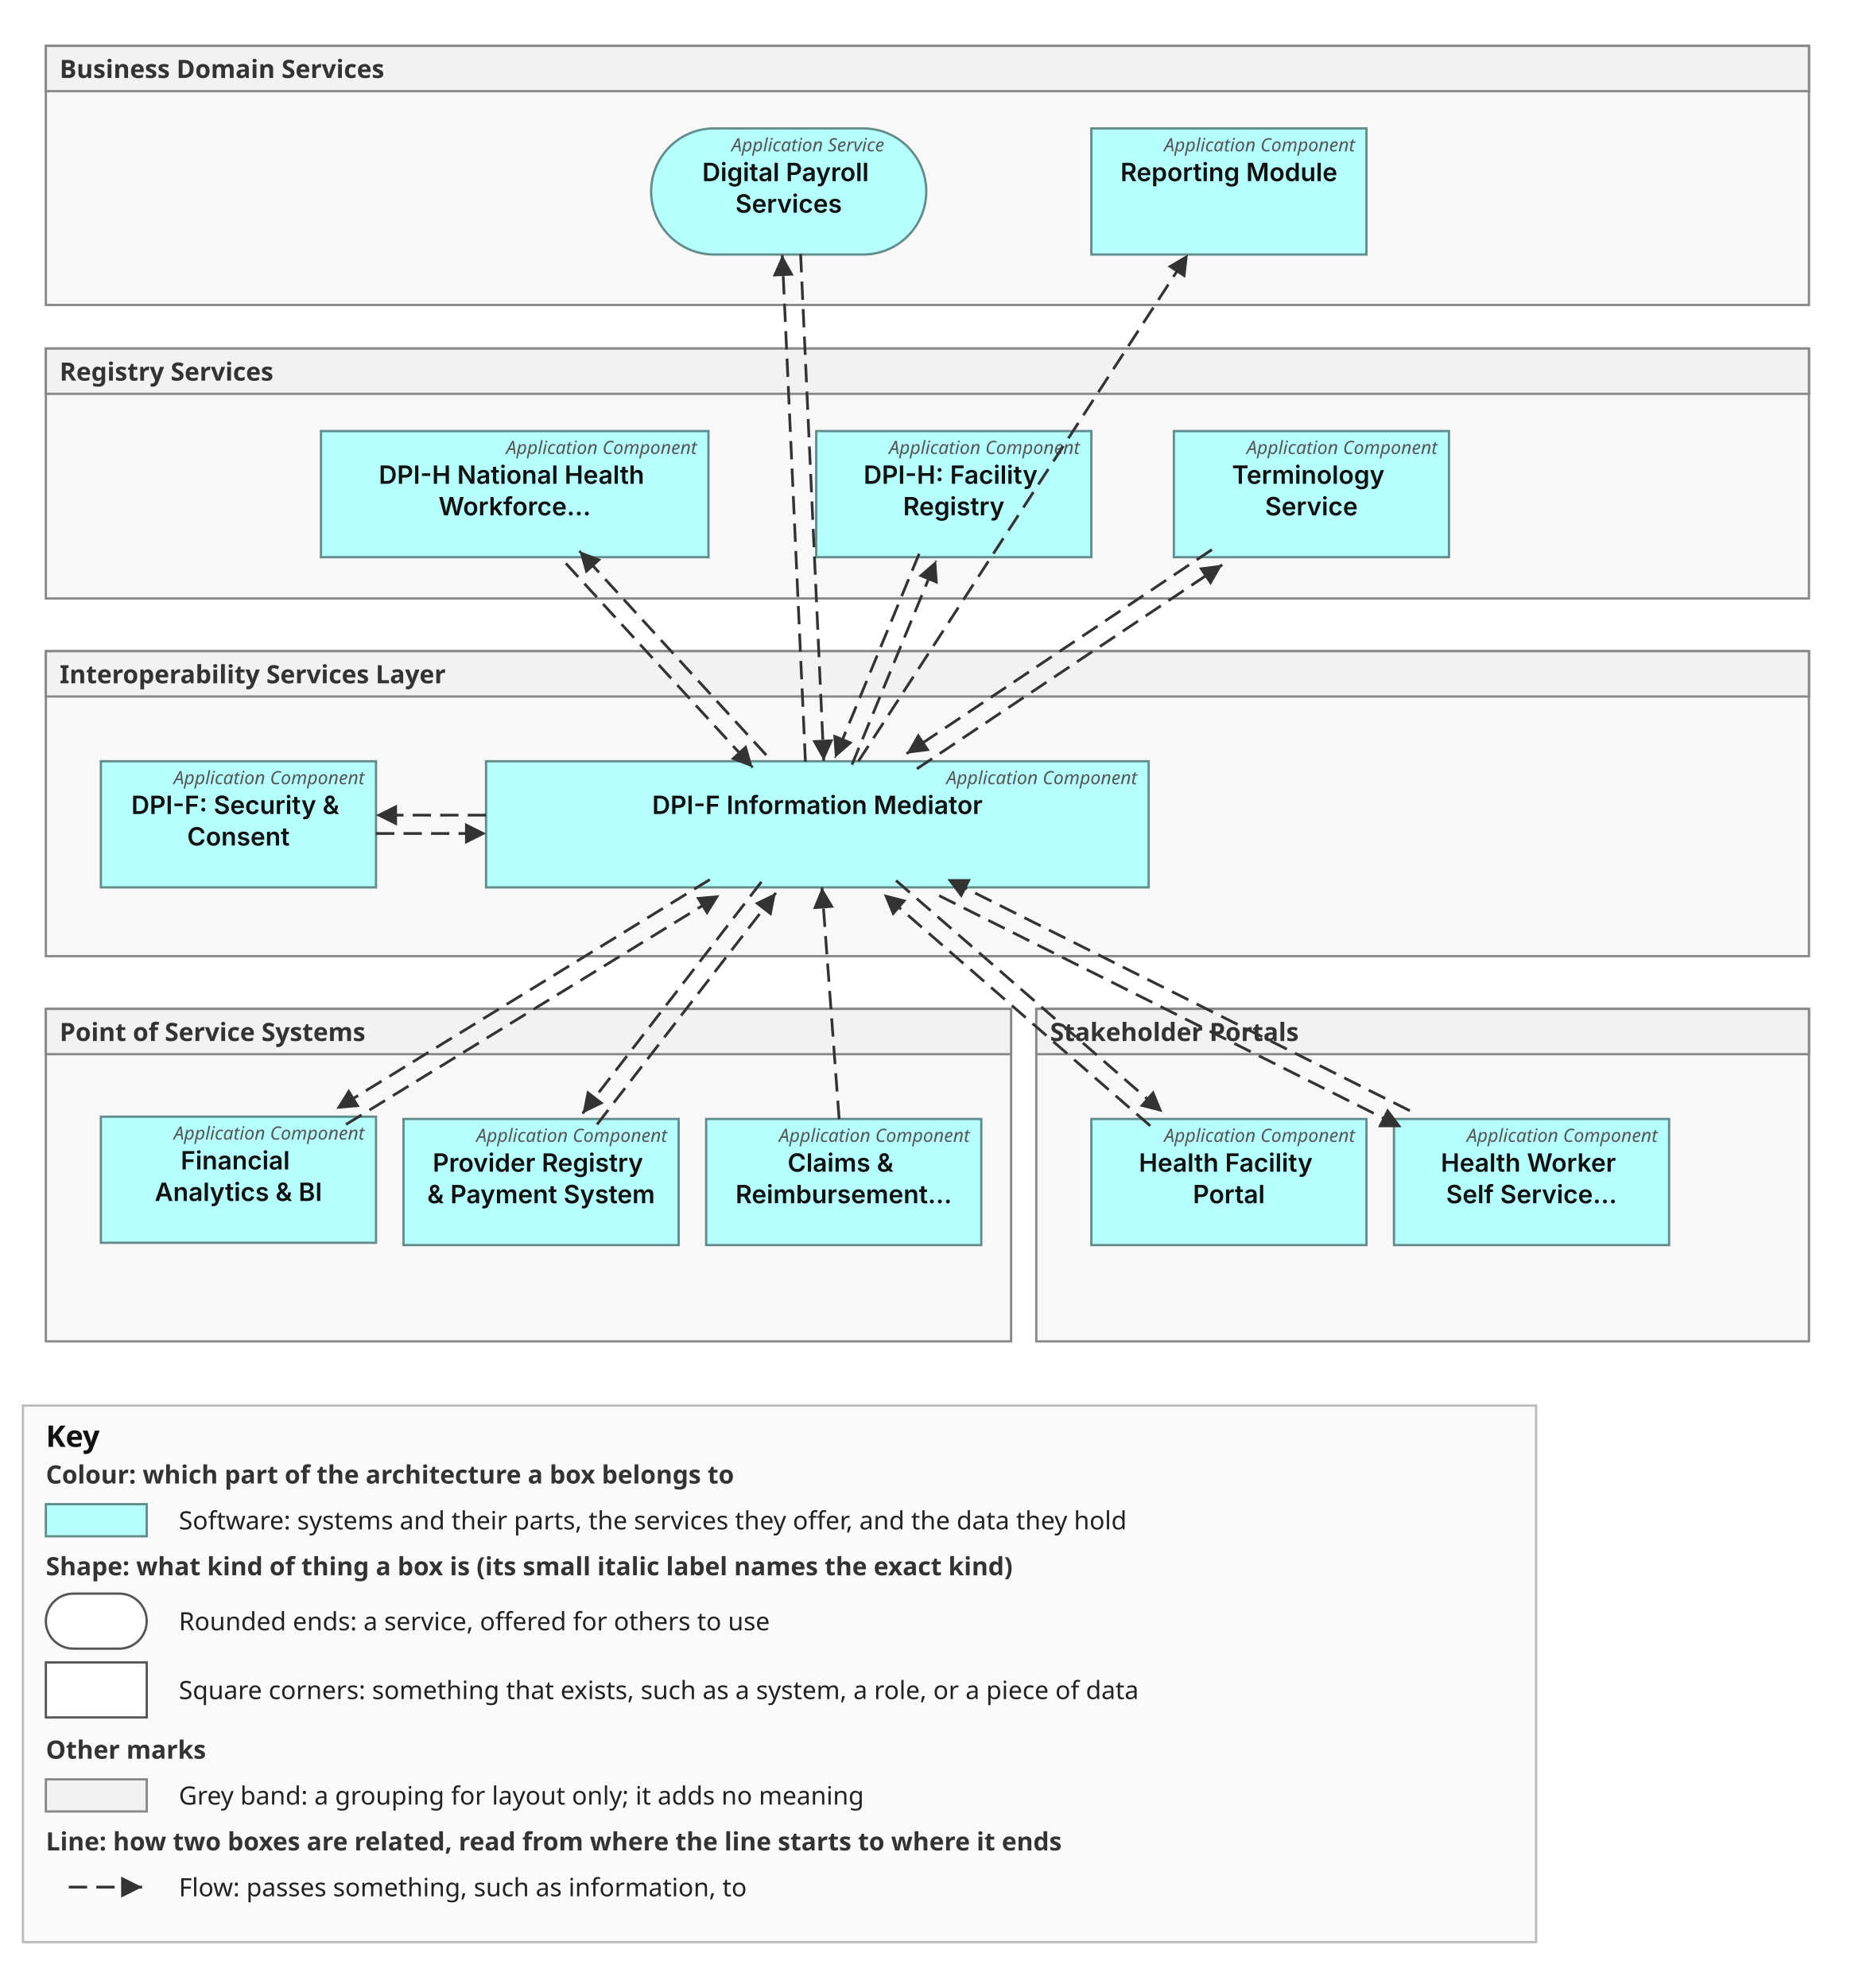
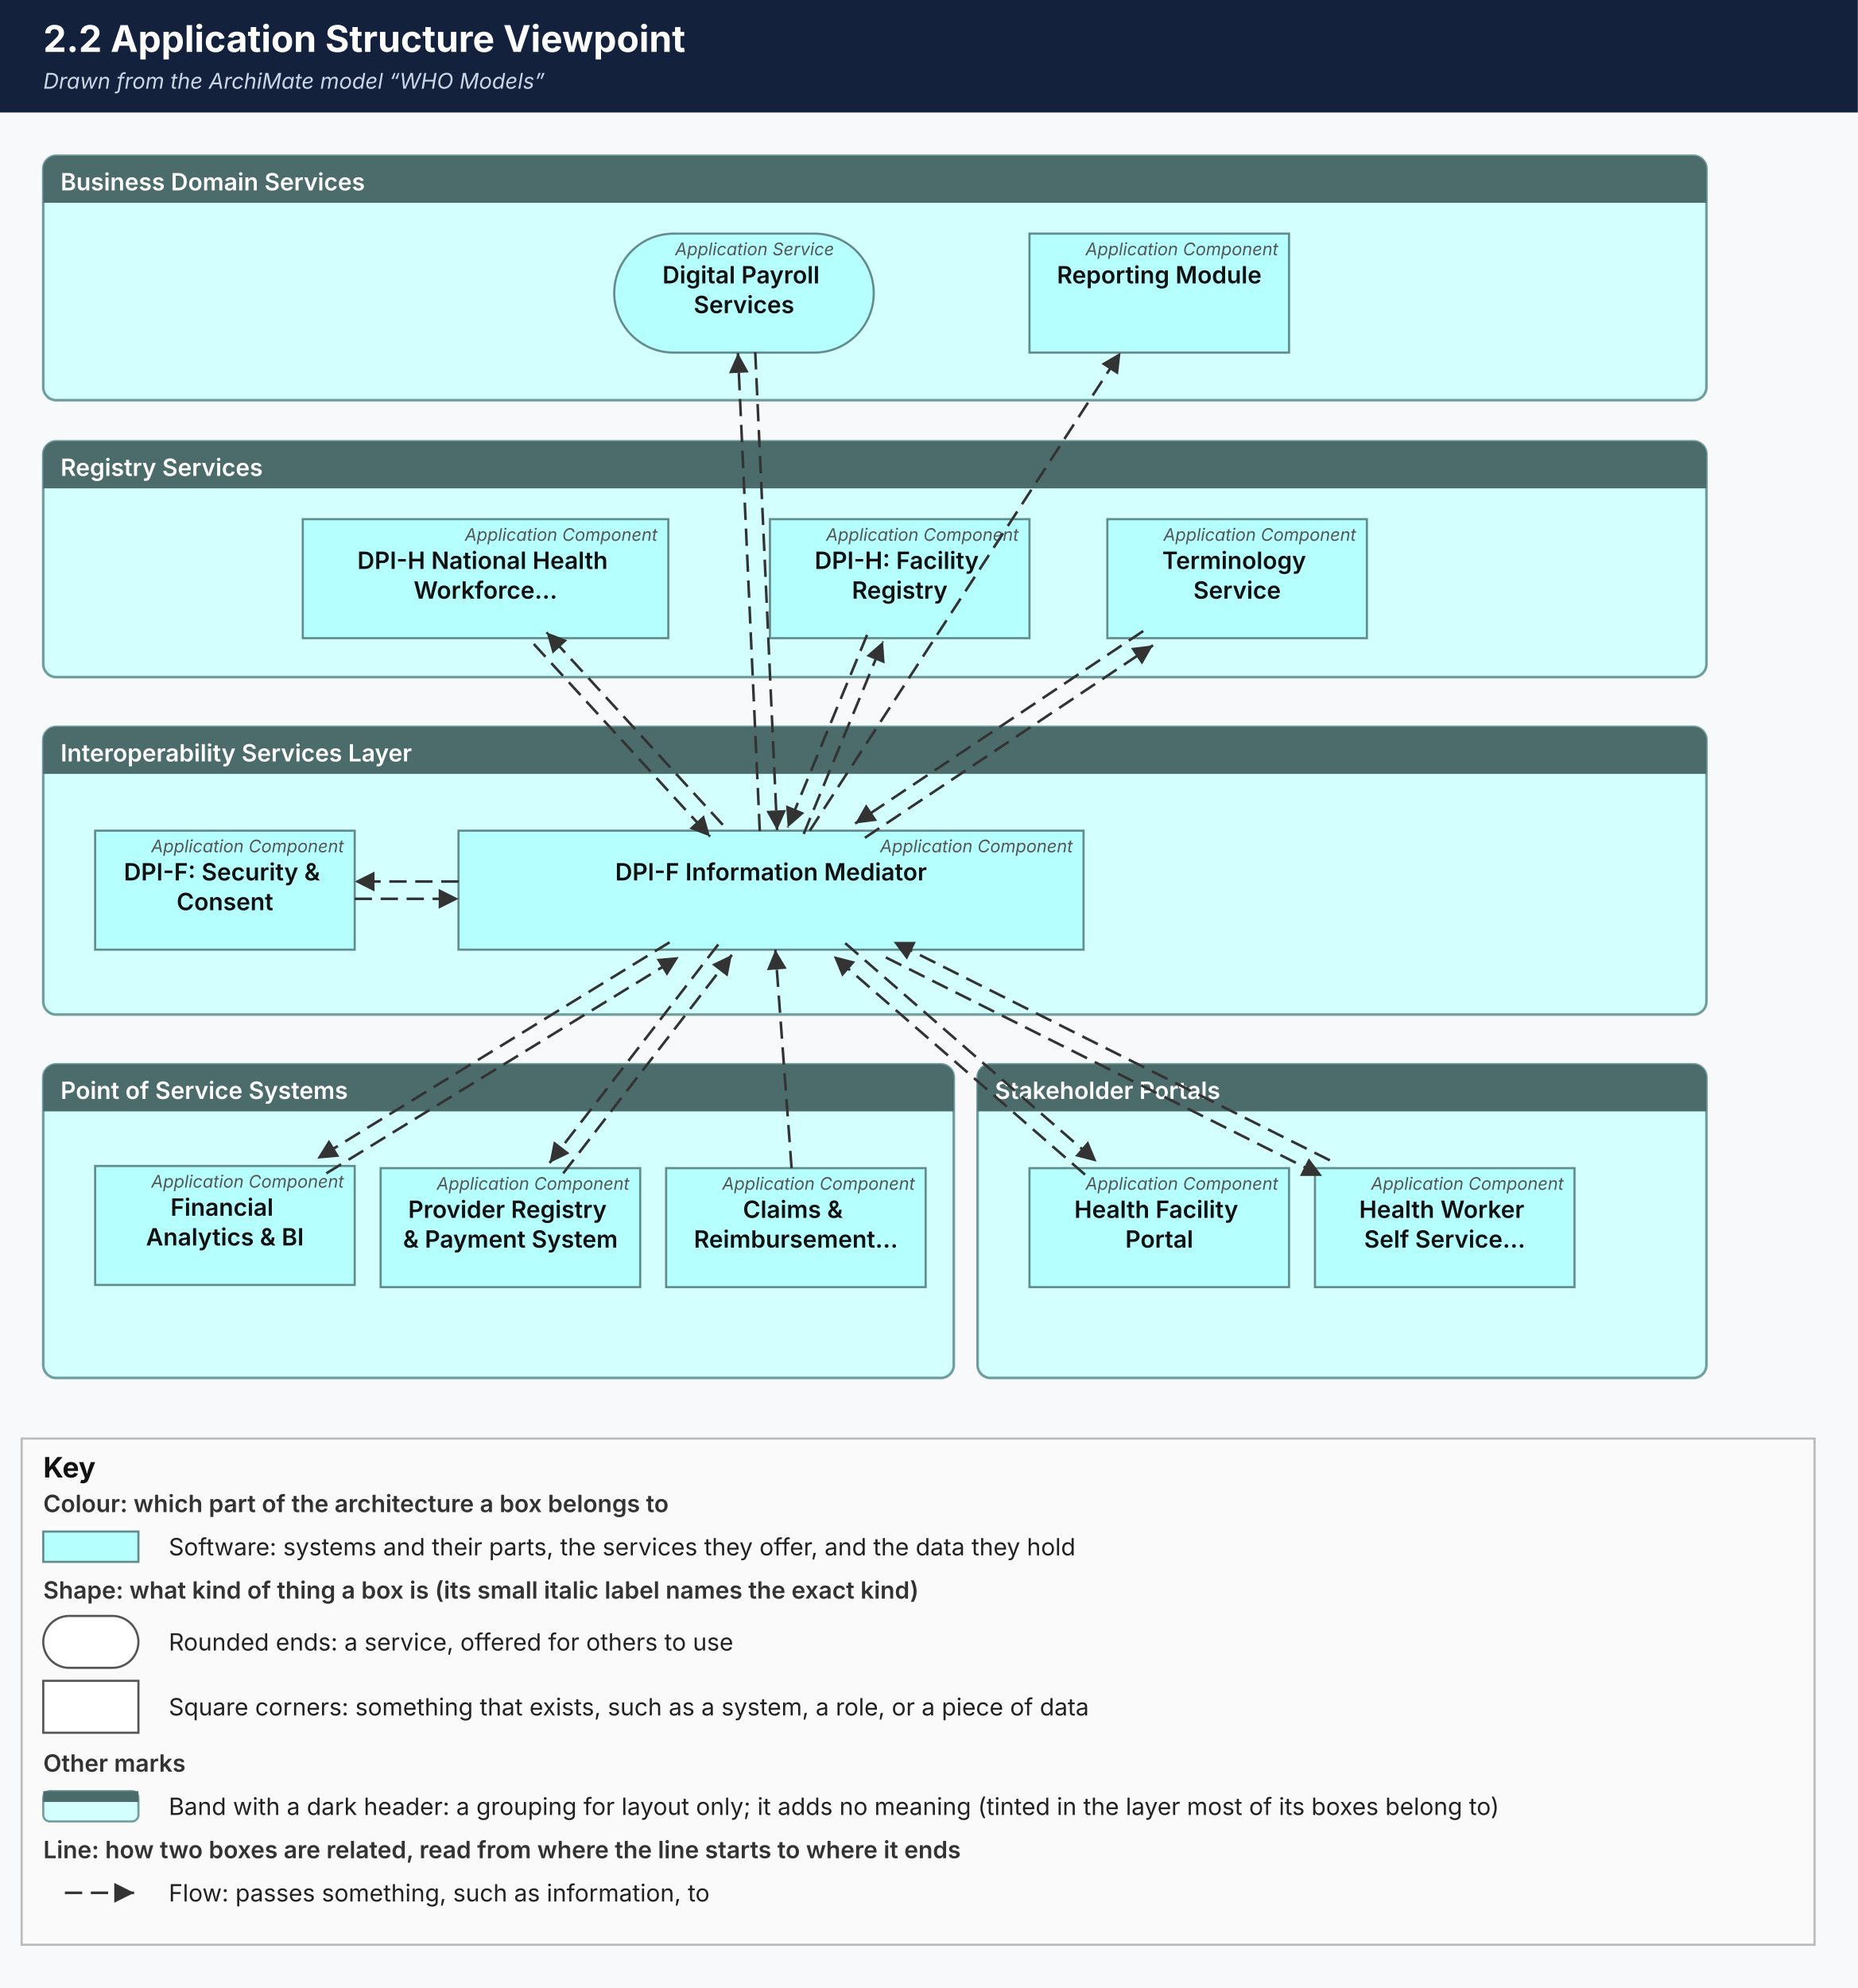
- <svg xmlns="http://www.w3.org/2000/svg" viewBox="28 16 809 867" width="809" height="867" role="img" aria-labelledby="av-title">
+ <svg xmlns="http://www.w3.org/2000/svg" viewBox="28 -36 859 919" width="859" height="919" role="img" aria-labelledby="av-title">
  <style>
- .av-name{font:600 11px system-ui,-apple-system,"Segoe UI",sans-serif;fill:#111}
- .av-type{font:italic 8px system-ui,sans-serif;fill:#555}
- .av-group{font:600 11px system-ui,sans-serif;fill:#333}
- .av-note{font:10px system-ui,sans-serif;fill:#222}
- .av-key{font:11px system-ui,sans-serif;fill:#222}
- .av-keyh{font:600 11px system-ui,sans-serif;fill:#333}
- .av-keyt{font:700 13px system-ui,sans-serif;fill:#111}
- .av-rel{font:9px system-ui,sans-serif;fill:#333;paint-order:stroke;stroke:#fff;stroke-width:3px}
+ .av-name{font:600 11px Inter, "Segoe UI", system-ui, -apple-system, Helvetica, Arial, sans-serif;fill:#111}
+ .av-type{font:italic 8px Inter, "Segoe UI", system-ui, -apple-system, Helvetica, Arial, sans-serif;fill:#555}
+ .av-group{font:600 11px Inter, "Segoe UI", system-ui, -apple-system, Helvetica, Arial, sans-serif;fill:#333}
+ .av-note{font:10px Inter, "Segoe UI", system-ui, -apple-system, Helvetica, Arial, sans-serif;fill:#222}
+ .av-key{font:11px Inter, "Segoe UI", system-ui, -apple-system, Helvetica, Arial, sans-serif;fill:#222}
+ .av-keyh{font:600 11px Inter, "Segoe UI", system-ui, -apple-system, Helvetica, Arial, sans-serif;fill:#333}
+ .av-keyt{font:700 13px Inter, "Segoe UI", system-ui, -apple-system, Helvetica, Arial, sans-serif;fill:#111}
+ .av-rel{font:9px Inter, "Segoe UI", system-ui, -apple-system, Helvetica, Arial, sans-serif;fill:#333;paint-order:stroke;stroke:#fff;stroke-width:3px}
a:hover rect,a:hover polygon,a:focus rect,a:focus polygon{stroke:#06c;stroke-width:2.5}
</style>
  <defs>
    <marker id="arrow-open" viewBox="0 0 12 12" refX="11" refY="6" markerWidth="11" markerHeight="11" orient="auto-start-reverse" markerUnits="userSpaceOnUse">
      <path d="M1 1 L11 6 L1 11" fill="none" stroke="#333" stroke-width="1.3" />
    </marker>
    <marker id="arrow-filled" viewBox="0 0 12 12" refX="11" refY="6" markerWidth="11" markerHeight="11" orient="auto-start-reverse" markerUnits="userSpaceOnUse">
      <path d="M1 1 L11 6 L1 11 Z" fill="#333" />
    </marker>
    <marker id="arrow-small" viewBox="0 0 10 10" refX="9" refY="5" markerWidth="8" markerHeight="8" orient="auto-start-reverse" markerUnits="userSpaceOnUse">
      <path d="M1 1 L9 5 L1 9" fill="none" stroke="#333" stroke-width="1.2" />
    </marker>
    <marker id="triangle-hollow" viewBox="0 0 14 14" refX="13" refY="7" markerWidth="13" markerHeight="13" orient="auto-start-reverse" markerUnits="userSpaceOnUse">
      <path d="M1 1 L13 7 L1 13 Z" fill="#fff" stroke="#333" stroke-width="1.2" />
    </marker>
    <marker id="diamond-filled" viewBox="0 0 16 10" refX="1" refY="5" markerWidth="16" markerHeight="10" orient="auto-start-reverse" markerUnits="userSpaceOnUse">
      <path d="M1 5 L8 1 L15 5 L8 9 Z" fill="#333" />
    </marker>
    <marker id="diamond-hollow" viewBox="0 0 16 10" refX="1" refY="5" markerWidth="16" markerHeight="10" orient="auto-start-reverse" markerUnits="userSpaceOnUse">
      <path d="M1 5 L8 1 L15 5 L8 9 Z" fill="#fff" stroke="#333" stroke-width="1.2" />
    </marker>
    <marker id="dot" viewBox="0 0 8 8" refX="4" refY="4" markerWidth="7" markerHeight="7" orient="auto" markerUnits="userSpaceOnUse">
      <circle cx="4" cy="4" r="3.2" fill="#333" />
    </marker>
    <pattern id="missing" width="8" height="8" patternUnits="userSpaceOnUse" patternTransform="rotate(45)">
      <rect width="8" height="8" fill="#fff" />
      <line x1="0" y1="0" x2="0" y2="8" stroke="#d33" stroke-width="2" />
    </pattern>
  </defs>
-   <rect x="28" y="16" width="809" height="867" fill="#fff" />
-   <g class="av-g">
-     <rect x="48" y="456" width="421" height="145" fill="#f2f2f2" fill-opacity=".55" stroke="#888" />
-     <rect x="48" y="456" width="421" height="19.75" fill="#f2f2f2" stroke="#888" />
-     <text class="av-group" x="54" y="470">Point of Service Systems</text>
+   <rect x="28" y="-36" width="859" height="919" fill="#f8f9fb" />
+   <rect x="28" y="-36" width="859" height="52" fill="#14213d" />
+   <text x="48" y="-12" style="font:700 17px Inter, &quot;Segoe UI&quot;, system-ui, -apple-system, Helvetica, Arial, sans-serif;fill:#fff">2.2 Application Structure Viewpoint</text>
+   <text x="48" y="5" style="font:italic 10px Inter, &quot;Segoe UI&quot;, system-ui, -apple-system, Helvetica, Arial, sans-serif;fill:#c9d6e6">Drawn from the ArchiMate model “WHO Models”</text>
+   <g class="av-g">
+     <rect x="48" y="456" width="421" height="145" rx="6" fill="#d3ffff" stroke="#709e9e" stroke-width="1.2" />
+     <path d="M48 462 a6 6 0 0 1 6 -6 h409 a6 6 0 0 1 6 6 v15.75 h-421 z" fill="#4c6b6b" />
+     <text class="av-group" x="56" y="472" style="fill:#fff">Point of Service Systems</text>
  </g>
  <a href="../../../en/dpi-h-ra/archimate/0.2.0-draft.1/elements/financial-analytics-bi/" target="_top">
    <rect x="72" y="503" width="120" height="55" fill="#b5ffff" stroke="#648c8c" stroke-width="1" />
    <text class="av-type" x="187" y="513" text-anchor="end">Application Component</text>
    <text class="av-name" x="132" y="526" text-anchor="middle">
      <tspan x="132" dy="0">Financial</tspan>
      <tspan x="132" dy="13.75">Analytics &amp; BI</tspan>
    </text>
  </a>
  <a href="../../../en/dpi-h-ra/archimate/0.2.0-draft.1/elements/provider-registry-payment-system/" target="_top">
    <rect x="204" y="504" width="120" height="55" fill="#b5ffff" stroke="#648c8c" stroke-width="1" />
    <text class="av-type" x="319" y="514" text-anchor="end">Application Component</text>
    <text class="av-name" x="264" y="527" text-anchor="middle">
      <tspan x="264" dy="0">Provider Registry</tspan>
      <tspan x="264" dy="13.75">&amp; Payment System</tspan>
    </text>
  </a>
  <a href="../../../en/dpi-h-ra/archimate/0.2.0-draft.1/elements/claims-reimbursement-system/" target="_top">
    <rect x="336" y="504" width="120" height="55" fill="#b5ffff" stroke="#648c8c" stroke-width="1" />
    <text class="av-type" x="451" y="514" text-anchor="end">Application Component</text>
    <text class="av-name" x="396" y="527" text-anchor="middle">
      <tspan x="396" dy="0">Claims &amp;</tspan>
      <tspan x="396" dy="13.75">Reimbursement…</tspan>
    </text>
  </a>
  <g class="av-g">
-     <rect x="480" y="456" width="337" height="145" fill="#f2f2f2" fill-opacity=".55" stroke="#888" />
-     <rect x="480" y="456" width="337" height="19.75" fill="#f2f2f2" stroke="#888" />
-     <text class="av-group" x="486" y="470">Stakeholder Portals</text>
+     <rect x="480" y="456" width="337" height="145" rx="6" fill="#d3ffff" stroke="#709e9e" stroke-width="1.2" />
+     <path d="M480 462 a6 6 0 0 1 6 -6 h325 a6 6 0 0 1 6 6 v15.75 h-337 z" fill="#4c6b6b" />
+     <text class="av-group" x="488" y="472" style="fill:#fff">Stakeholder Portals</text>
  </g>
  <a href="../../../en/dpi-h-ra/archimate/0.2.0-draft.1/elements/health-facility-portal/" target="_top">
    <rect x="504" y="504" width="120" height="55" fill="#b5ffff" stroke="#648c8c" stroke-width="1" />
    <text class="av-type" x="619" y="514" text-anchor="end">Application Component</text>
    <text class="av-name" x="564" y="527" text-anchor="middle">
      <tspan x="564" dy="0">Health Facility</tspan>
      <tspan x="564" dy="13.75">Portal</tspan>
    </text>
  </a>
  <a href="../../../en/dpi-h-ra/archimate/0.2.0-draft.1/elements/health-worker-self-service-portal/" target="_top">
    <rect x="636" y="504" width="120" height="55" fill="#b5ffff" stroke="#648c8c" stroke-width="1" />
    <text class="av-type" x="751" y="514" text-anchor="end">Application Component</text>
    <text class="av-name" x="696" y="527" text-anchor="middle">
      <tspan x="696" dy="0">Health Worker</tspan>
      <tspan x="696" dy="13.75">Self Service…</tspan>
    </text>
  </a>
  <g class="av-g">
-     <rect x="48" y="168" width="769" height="109" fill="#f2f2f2" fill-opacity=".55" stroke="#888" />
-     <rect x="48" y="168" width="769" height="19.75" fill="#f2f2f2" stroke="#888" />
-     <text class="av-group" x="54" y="182">Registry Services</text>
+     <rect x="48" y="168" width="769" height="109" rx="6" fill="#d3ffff" stroke="#709e9e" stroke-width="1.2" />
+     <path d="M48 174 a6 6 0 0 1 6 -6 h757 a6 6 0 0 1 6 6 v15.75 h-769 z" fill="#4c6b6b" />
+     <text class="av-group" x="56" y="184" style="fill:#fff">Registry Services</text>
  </g>
  <a href="../../../en/dpi-h-ra/archimate/0.2.0-draft.1/elements/dpi-h-national-health-workforce-directory-registry/" target="_top">
    <rect x="168" y="204" width="169" height="55" fill="#b5ffff" stroke="#648c8c" stroke-width="1" />
    <text class="av-type" x="332" y="214" text-anchor="end">Application Component</text>
    <text class="av-name" x="252.5" y="227" text-anchor="middle">
      <tspan x="252.5" dy="0">DPI-H National Health</tspan>
      <tspan x="252.5" dy="13.75">Workforce…</tspan>
    </text>
  </a>
  <a href="../../../en/dpi-h-ra/archimate/0.2.0-draft.1/elements/dpi-h-facility-registry/" target="_top">
    <rect x="384" y="204" width="120" height="55" fill="#b5ffff" stroke="#648c8c" stroke-width="1" />
    <text class="av-type" x="499" y="214" text-anchor="end">Application Component</text>
    <text class="av-name" x="444" y="227" text-anchor="middle">
      <tspan x="444" dy="0">DPI-H: Facility</tspan>
      <tspan x="444" dy="13.75">Registry</tspan>
    </text>
  </a>
  <a href="../../../en/dpi-h-ra/archimate/0.2.0-draft.1/elements/terminology-service/" target="_top">
    <rect x="540" y="204" width="120" height="55" fill="#b5ffff" stroke="#648c8c" stroke-width="1" />
    <text class="av-type" x="655" y="214" text-anchor="end">Application Component</text>
    <text class="av-name" x="600" y="227" text-anchor="middle">
      <tspan x="600" dy="0">Terminology</tspan>
      <tspan x="600" dy="13.75">Service</tspan>
    </text>
  </a>
  <g class="av-g">
-     <rect x="48" y="300" width="769" height="133" fill="#f2f2f2" fill-opacity=".55" stroke="#888" />
-     <rect x="48" y="300" width="769" height="19.75" fill="#f2f2f2" stroke="#888" />
-     <text class="av-group" x="54" y="314">Interoperability Services Layer</text>
+     <rect x="48" y="300" width="769" height="133" rx="6" fill="#d3ffff" stroke="#709e9e" stroke-width="1.2" />
+     <path d="M48 306 a6 6 0 0 1 6 -6 h757 a6 6 0 0 1 6 6 v15.75 h-769 z" fill="#4c6b6b" />
+     <text class="av-group" x="56" y="316" style="fill:#fff">Interoperability Services Layer</text>
  </g>
  <a href="../../../en/dpi-h-ra/archimate/0.2.0-draft.1/elements/dpi-f-security-consent/" target="_top">
    <rect x="72" y="348" width="120" height="55" fill="#b5ffff" stroke="#648c8c" stroke-width="1" />
    <text class="av-type" x="187" y="358" text-anchor="end">Application Component</text>
    <text class="av-name" x="132" y="371" text-anchor="middle">
      <tspan x="132" dy="0">DPI-F: Security &amp;</tspan>
      <tspan x="132" dy="13.75">Consent</tspan>
    </text>
  </a>
  <a href="../../../en/dpi-h-ra/archimate/0.2.0-draft.1/elements/dpi-f-information-mediator/" target="_top">
    <rect x="240" y="348" width="289" height="55" fill="#b5ffff" stroke="#648c8c" stroke-width="1" />
    <text class="av-type" x="524" y="358" text-anchor="end">Application Component</text>
    <text class="av-name" x="384.5" y="371" text-anchor="middle">
      <tspan x="384.5" dy="0">DPI-F Information Mediator</tspan>
    </text>
  </a>
  <g class="av-g">
-     <rect x="48" y="36" width="769" height="113" fill="#f2f2f2" fill-opacity=".55" stroke="#888" />
-     <rect x="48" y="36" width="769" height="19.75" fill="#f2f2f2" stroke="#888" />
-     <text class="av-group" x="54" y="50">Business Domain Services</text>
+     <rect x="48" y="36" width="769" height="113" rx="6" fill="#d3ffff" stroke="#709e9e" stroke-width="1.2" />
+     <path d="M48 42 a6 6 0 0 1 6 -6 h757 a6 6 0 0 1 6 6 v15.75 h-769 z" fill="#4c6b6b" />
+     <text class="av-group" x="56" y="52" style="fill:#fff">Business Domain Services</text>
  </g>
  <a href="../../../en/dpi-h-ra/archimate/0.2.0-draft.1/elements/digital-payroll-services/" target="_top">
    <rect x="312" y="72" width="120" height="55" rx="27.5" fill="#b5ffff" stroke="#648c8c" stroke-width="1" />
    <text class="av-type" x="413.667" y="82" text-anchor="end">Application Service</text>
    <text class="av-name" x="372" y="95" text-anchor="middle">
      <tspan x="372" dy="0">Digital Payroll</tspan>
      <tspan x="372" dy="13.75">Services</tspan>
    </text>
  </a>
  <a href="../../../en/dpi-h-ra/archimate/0.2.0-draft.1/elements/reporting-module/" target="_top">
    <rect x="504" y="72" width="120" height="55" fill="#b5ffff" stroke="#648c8c" stroke-width="1" />
    <text class="av-type" x="619" y="82" text-anchor="end">Application Component</text>
    <text class="av-name" x="564" y="95" text-anchor="middle">
      <tspan x="564" dy="0">Reporting Module</tspan>
    </text>
  </a>
  <a href="../../../en/dpi-h-ra/archimate/0.2.0-draft.1/relationships/id-42ccf72f046744a98d3c5e717079c059/" target="_top">
    <path d="M178.9 506.4 L341.8 406.4" fill="none" stroke="#333" stroke-width="1.2" stroke-dasharray="8 4" marker-end="url(#arrow-filled)" />
    <path d="M178.9 506.4 L341.8 406.4" fill="none" stroke="transparent" stroke-width="8" />
  </a>
  <a href="../../../en/dpi-h-ra/archimate/0.2.0-draft.1/relationships/id-dfb5d9850936470297441731ba7923a5/" target="_top">
    <path d="M288.4 506.4 L366.4 405.4" fill="none" stroke="#333" stroke-width="1.2" stroke-dasharray="8 4" marker-end="url(#arrow-filled)" />
    <path d="M288.4 506.4 L366.4 405.4" fill="none" stroke="transparent" stroke-width="8" />
  </a>
  <a href="../../../en/dpi-h-ra/archimate/0.2.0-draft.1/relationships/id-753eb90f4e7b4fde86af9d2a79212e40/" target="_top">
    <path d="M394 504 L386.5 403" fill="none" stroke="#333" stroke-width="1.2" stroke-dasharray="8 4" marker-end="url(#arrow-filled)" />
    <path d="M394 504 L386.5 403" fill="none" stroke="transparent" stroke-width="8" />
  </a>
  <a href="../../../en/dpi-h-ra/archimate/0.2.0-draft.1/relationships/id-84904306f207414a97c5a3ea80f2efdd/" target="_top">
    <path d="M529.7 507 L413.5 406" fill="none" stroke="#333" stroke-width="1.2" stroke-dasharray="8 4" marker-end="url(#arrow-filled)" />
    <path d="M529.7 507 L413.5 406" fill="none" stroke="transparent" stroke-width="8" />
  </a>
  <a href="../../../en/dpi-h-ra/archimate/0.2.0-draft.1/relationships/id-25e7a559b40f40bfbb336dbd0fa65df6/" target="_top">
    <path d="M642.9 500.4 L441.2 399.4" fill="none" stroke="#333" stroke-width="1.2" stroke-dasharray="8 4" marker-end="url(#arrow-filled)" />
    <path d="M642.9 500.4 L441.2 399.4" fill="none" stroke="transparent" stroke-width="8" />
  </a>
  <a href="../../../en/dpi-h-ra/archimate/0.2.0-draft.1/relationships/id-fb7f0277b41346d5879bb83277f26733/" target="_top">
    <path d="M274.8 261.7 L356.3 350.7" fill="none" stroke="#333" stroke-width="1.2" stroke-dasharray="8 4" marker-end="url(#arrow-filled)" />
    <path d="M274.8 261.7 L356.3 350.7" fill="none" stroke="transparent" stroke-width="8" />
  </a>
  <a href="../../../en/dpi-h-ra/archimate/0.2.0-draft.1/relationships/id-e601aa19b7d5495384703b338a8b48e5/" target="_top">
    <path d="M428.9 257.5 L392.2 346.5" fill="none" stroke="#333" stroke-width="1.2" stroke-dasharray="8 4" marker-end="url(#arrow-filled)" />
    <path d="M428.9 257.5 L392.2 346.5" fill="none" stroke="transparent" stroke-width="8" />
  </a>
  <a href="../../../en/dpi-h-ra/archimate/0.2.0-draft.1/relationships/id-3138db23398c4190b70f27e6117b95dc/" target="_top">
    <path d="M556.6 255.7 L423.4 344.7" fill="none" stroke="#333" stroke-width="1.2" stroke-dasharray="8 4" marker-end="url(#arrow-filled)" />
    <path d="M556.6 255.7 L423.4 344.7" fill="none" stroke="transparent" stroke-width="8" />
  </a>
  <a href="../../../en/dpi-h-ra/archimate/0.2.0-draft.1/relationships/id-f6c5dcd50a324092b090370ef539e33b/" target="_top">
    <path d="M192 379.5 L240 379.5" fill="none" stroke="#333" stroke-width="1.2" stroke-dasharray="8 4" marker-end="url(#arrow-filled)" />
    <path d="M192 379.5 L240 379.5" fill="none" stroke="transparent" stroke-width="8" />
  </a>
  <a href="../../../en/dpi-h-ra/archimate/0.2.0-draft.1/relationships/id-e9f46c67e68042109744e4da917ae6ff/" target="_top">
    <path d="M240 371.5 L192 371.5" fill="none" stroke="#333" stroke-width="1.2" stroke-dasharray="8 4" marker-end="url(#arrow-filled)" />
    <path d="M240 371.5 L192 371.5" fill="none" stroke="transparent" stroke-width="8" />
  </a>
  <a href="../../../en/dpi-h-ra/archimate/0.2.0-draft.1/relationships/id-d123c3d402a445ccb278dfc0c6f58de8/" target="_top">
    <path d="M360.1 400.6 L282.1 501.6" fill="none" stroke="#333" stroke-width="1.2" stroke-dasharray="8 4" marker-end="url(#arrow-filled)" />
    <path d="M360.1 400.6 L282.1 501.6" fill="none" stroke="transparent" stroke-width="8" />
  </a>
  <a href="../../../en/dpi-h-ra/archimate/0.2.0-draft.1/relationships/id-c5c4994b207e426dbbed28b44deacbf6/" target="_top">
    <path d="M337.6 399.6 L174.7 499.6" fill="none" stroke="#333" stroke-width="1.2" stroke-dasharray="8 4" marker-end="url(#arrow-filled)" />
    <path d="M337.6 399.6 L174.7 499.6" fill="none" stroke="transparent" stroke-width="8" />
  </a>
  <a href="../../../en/dpi-h-ra/archimate/0.2.0-draft.1/relationships/id-8bfcf3f3cac14740bef7d19100c587ba/" target="_top">
    <path d="M418.8 400 L535 501" fill="none" stroke="#333" stroke-width="1.2" stroke-dasharray="8 4" marker-end="url(#arrow-filled)" />
    <path d="M418.8 400 L535 501" fill="none" stroke="transparent" stroke-width="8" />
  </a>
  <a href="../../../en/dpi-h-ra/archimate/0.2.0-draft.1/relationships/id-7f0250a90ff3463c9690c9a5fba48e96/" target="_top">
    <path d="M437.6 406.6 L639.3 507.6" fill="none" stroke="#333" stroke-width="1.2" stroke-dasharray="8 4" marker-end="url(#arrow-filled)" />
    <path d="M437.6 406.6 L639.3 507.6" fill="none" stroke="transparent" stroke-width="8" />
  </a>
  <a href="../../../en/dpi-h-ra/archimate/0.2.0-draft.1/relationships/id-9540ab8bdf4945278fdd25eb3e37b7f3/" target="_top">
    <path d="M399.6 349.5 L436.3 260.5" fill="none" stroke="#333" stroke-width="1.2" stroke-dasharray="8 4" marker-end="url(#arrow-filled)" />
    <path d="M399.6 349.5 L436.3 260.5" fill="none" stroke="transparent" stroke-width="8" />
  </a>
  <a href="../../../en/dpi-h-ra/archimate/0.2.0-draft.1/relationships/id-ace822c5be96420a980993dcb3184ce4/" target="_top">
    <path d="M362.2 345.3 L280.7 256.3" fill="none" stroke="#333" stroke-width="1.2" stroke-dasharray="8 4" marker-end="url(#arrow-filled)" />
    <path d="M362.2 345.3 L280.7 256.3" fill="none" stroke="transparent" stroke-width="8" />
  </a>
  <a href="../../../en/dpi-h-ra/archimate/0.2.0-draft.1/relationships/id-7a3903baac4141b0878bfd4bf0d1c2c7/" target="_top">
    <path d="M427.9 351.3 L561.1 262.3" fill="none" stroke="#333" stroke-width="1.2" stroke-dasharray="8 4" marker-end="url(#arrow-filled)" />
    <path d="M427.9 351.3 L561.1 262.3" fill="none" stroke="transparent" stroke-width="8" />
  </a>
  <a href="../../../en/dpi-h-ra/archimate/0.2.0-draft.1/relationships/id-2129831181494665a187feeba05cbf26/" target="_top">
    <path d="M379.3 348.2 L369.2 127.2" fill="none" stroke="#333" stroke-width="1.2" stroke-dasharray="8 4" marker-end="url(#arrow-filled)" />
    <path d="M379.3 348.2 L369.2 127.2" fill="none" stroke="transparent" stroke-width="8" />
  </a>
  <a href="../../../en/dpi-h-ra/archimate/0.2.0-draft.1/relationships/id-9aef44a6f9bb4910802896bc2fe65497/" target="_top">
    <path d="M402.4 348 L546.1 127" fill="none" stroke="#333" stroke-width="1.2" stroke-dasharray="8 4" marker-end="url(#arrow-filled)" />
    <path d="M402.4 348 L546.1 127" fill="none" stroke="transparent" stroke-width="8" />
  </a>
  <a href="../../../en/dpi-h-ra/archimate/0.2.0-draft.1/relationships/id-9aadaf071700425cb10fd522096b95f8/" target="_top">
    <path d="M377.2 126.8 L387.3 347.8" fill="none" stroke="#333" stroke-width="1.2" stroke-dasharray="8 4" marker-end="url(#arrow-filled)" />
    <path d="M377.2 126.8 L387.3 347.8" fill="none" stroke="transparent" stroke-width="8" />
  </a>
  <g class="av-legend">
-     <rect x="38" y="629" width="660" height="234" fill="#fafafa" stroke="#bbb" />
+     <rect x="38" y="629" width="829" height="234" fill="#fafafa" stroke="#bbb" />
    <text class="av-keyt" x="48" y="647">Key</text>
    <text class="av-keyh" x="48" y="663">Colour: which part of the architecture a box belongs to</text>
    <rect x="48" y="672" width="44" height="14" fill="#b5ffff" stroke="#648c8c" />
    <text class="av-key" x="106" y="683">Software: systems and their parts, the services they offer, and the data they hold</text>
    <text class="av-keyh" x="48" y="703">Shape: what kind of thing a box is (its small italic label names the exact kind)</text>
    <rect x="48" y="711" width="44" height="24" rx="12" fill="#fff" stroke="#555" />
    <text class="av-key" x="106" y="727">Rounded ends: a service, offered for others to use</text>
    <rect x="48" y="741" width="44" height="24" fill="#fff" stroke="#555" />
    <text class="av-key" x="106" y="757">Square corners: something that exists, such as a system, a role, or a piece of data</text>
    <text class="av-keyh" x="48" y="783">Other marks</text>
-     <rect x="48" y="792" width="44" height="14" fill="#f2f2f2" stroke="#888" />
-     <text class="av-key" x="106" y="803">Grey band: a grouping for layout only; it adds no meaning</text>
+     <rect x="48" y="792" width="44" height="14" rx="3" fill="#d3ffff" stroke="#709e9e" />
+     <rect x="48" y="792" width="44" height="5" fill="#4c6b6b" />
+     <text class="av-key" x="106" y="803">Band with a dark header: a grouping for layout only; it adds no meaning (tinted in the layer most of its boxes belong to)</text>
    <text class="av-keyh" x="48" y="823">Line: how two boxes are related, read from where the line starts to where it ends</text>
    <path d="M58 839 L90 839" fill="none" stroke="#333" stroke-width="1.2" stroke-dasharray="8 4" marker-end="url(#arrow-filled)" />
    <text class="av-key" x="106" y="843">Flow: passes something, such as information, to</text>
  </g>
</svg>
